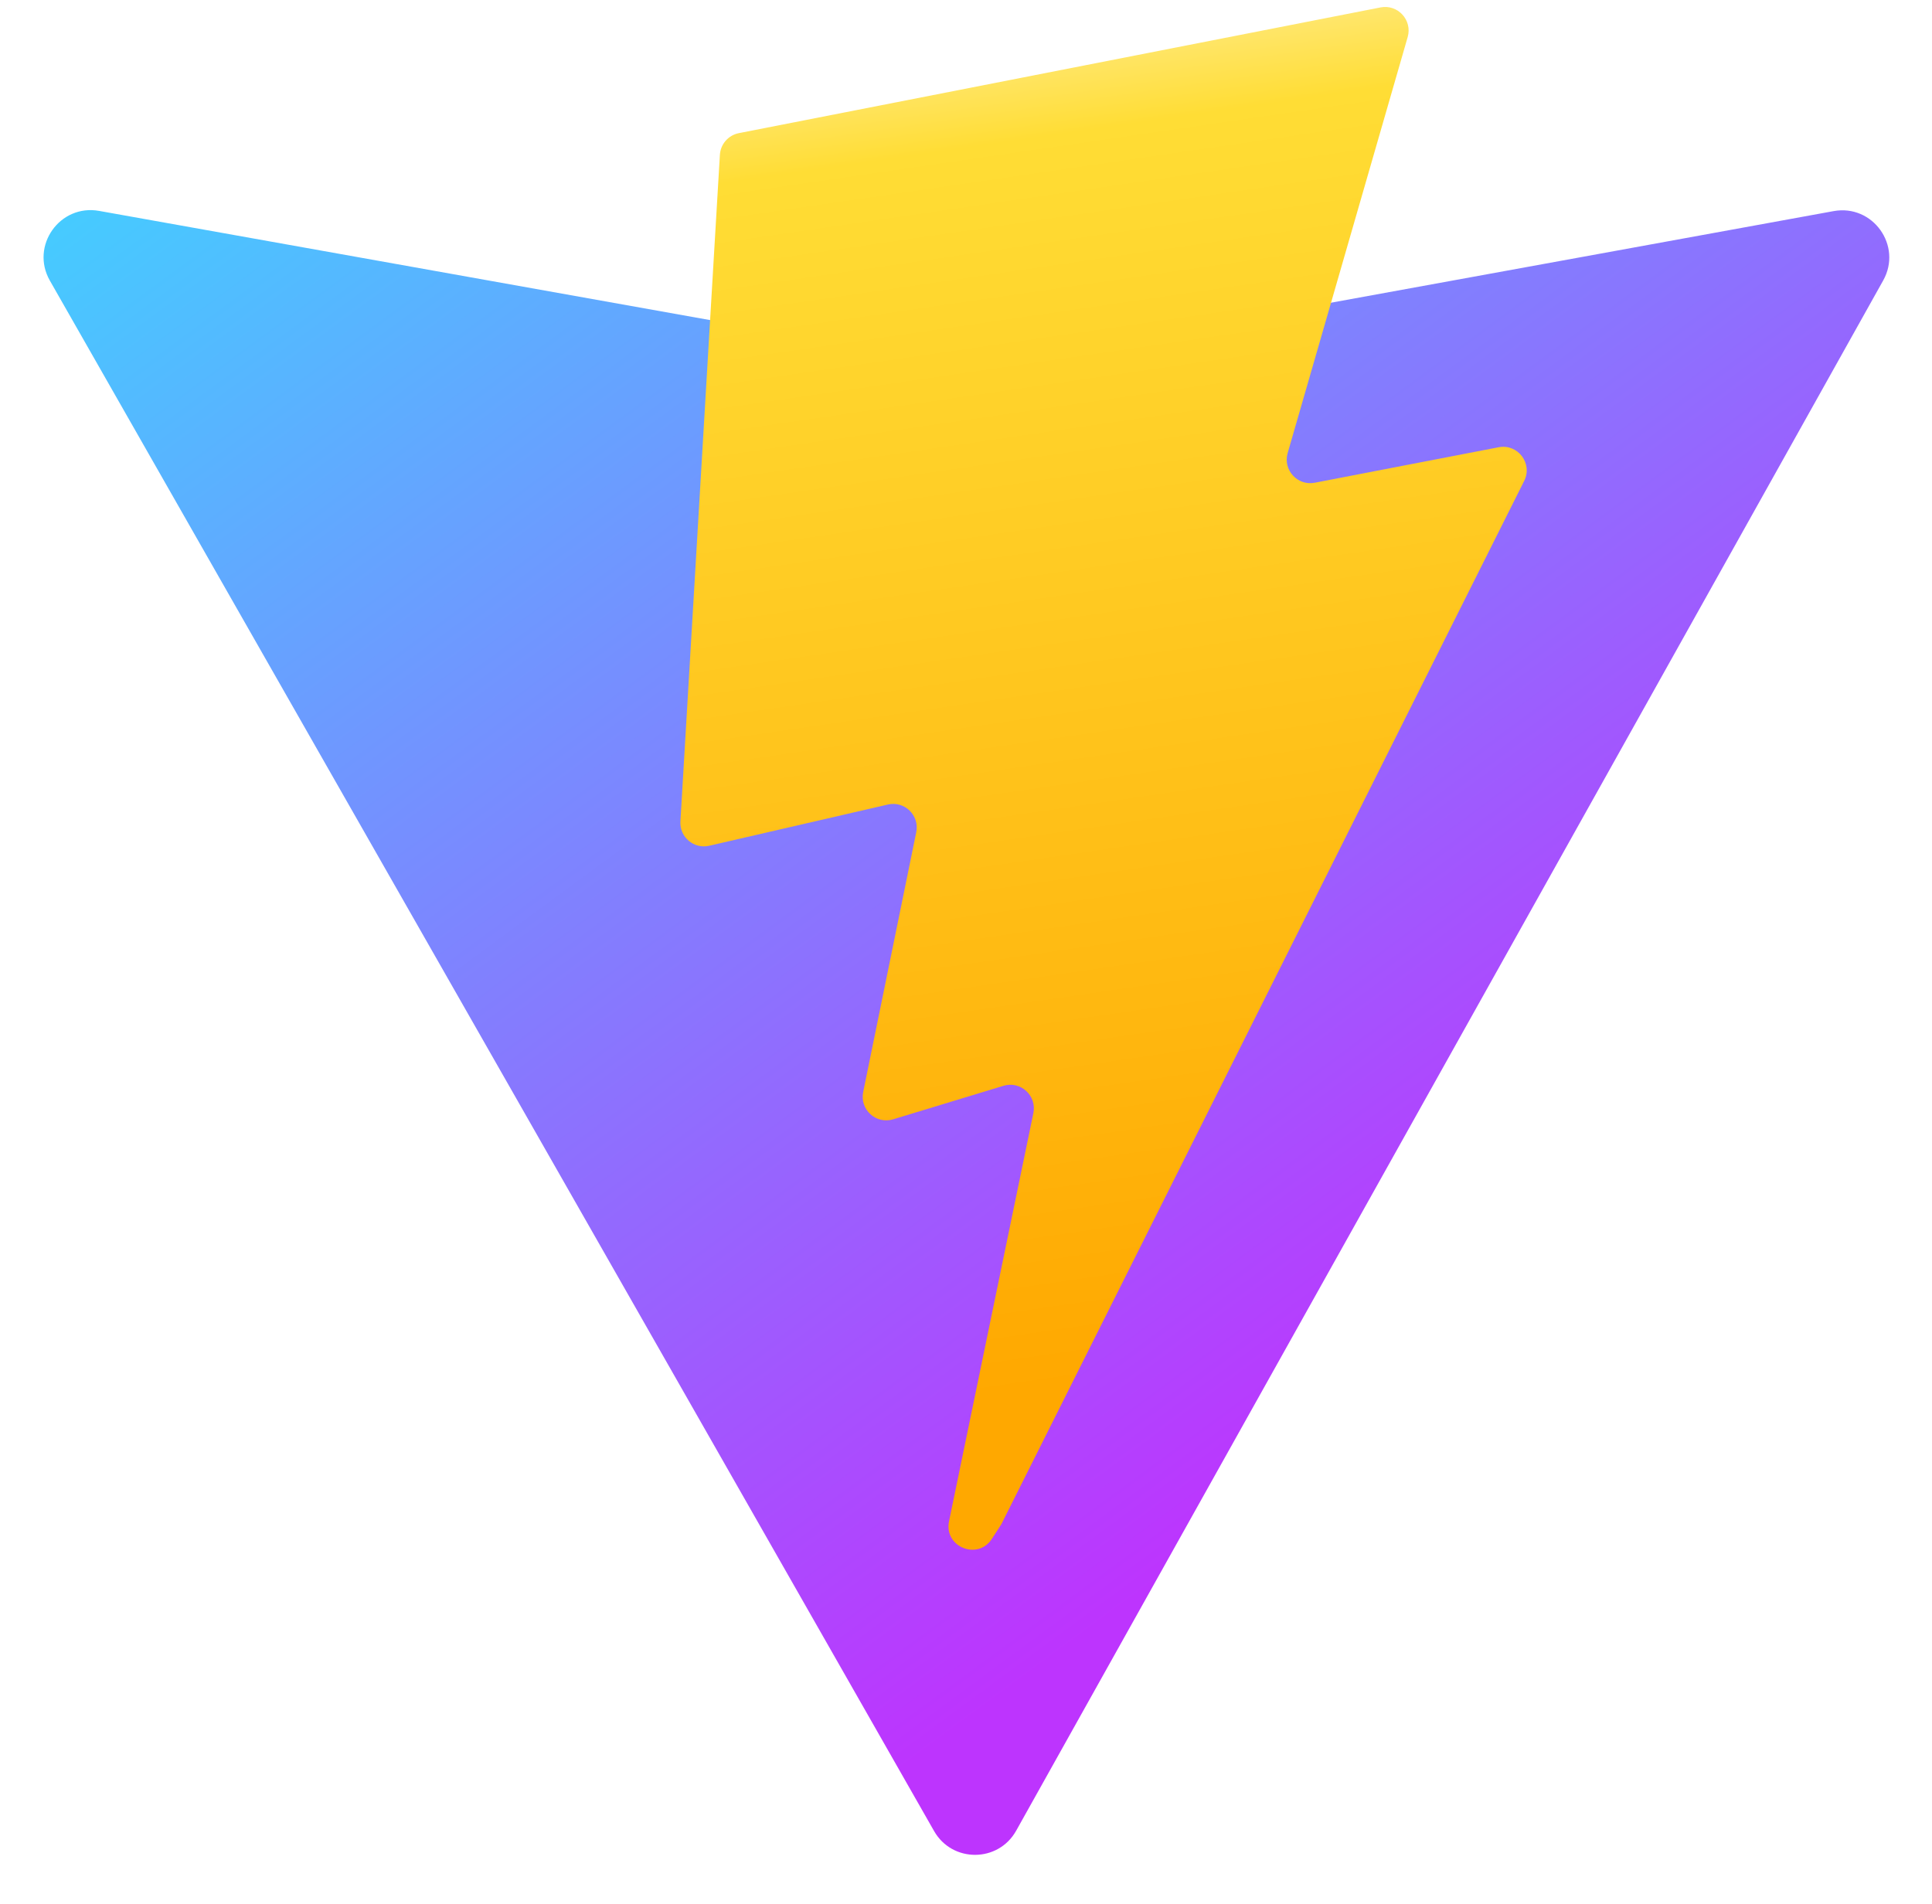
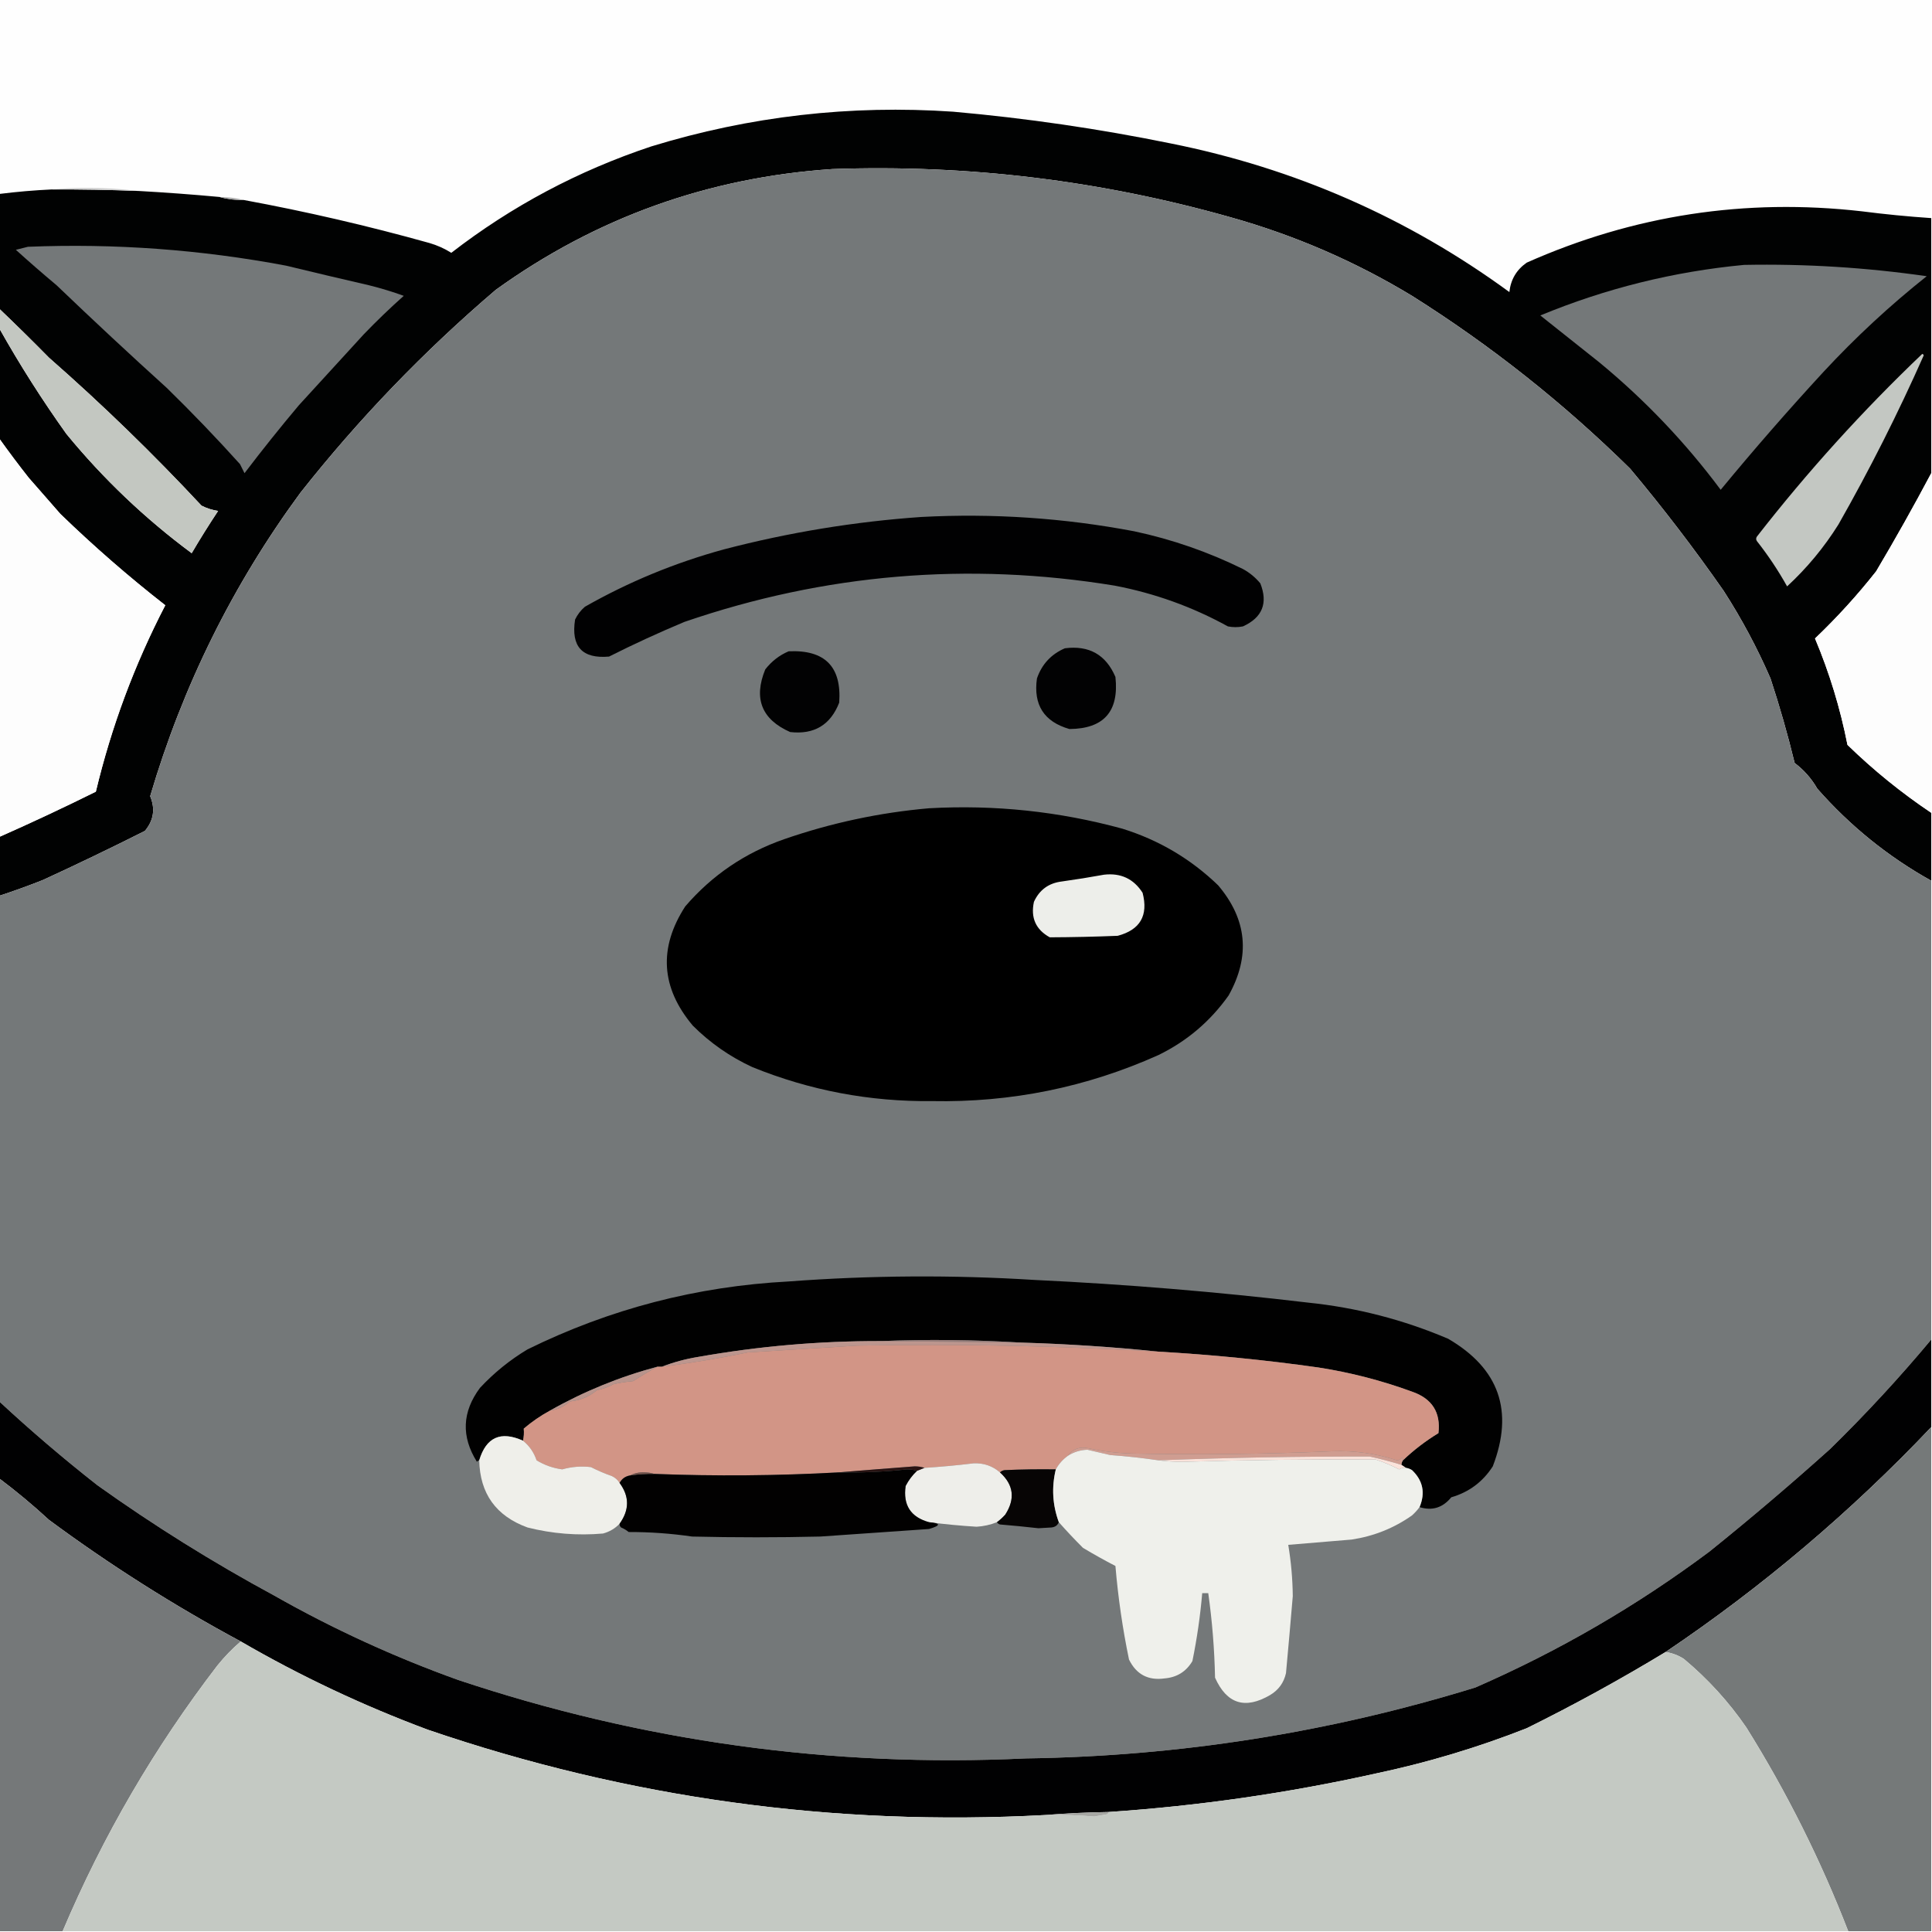
- <svg xmlns="http://www.w3.org/2000/svg" width="410" height="404" viewBox="0 0 410 404" fill="none">
-   <path d="M399.641 59.525L215.643 388.545C211.844 395.338 202.084 395.378 198.228 388.618L10.582 59.556C6.381 52.19 12.68 43.267 21.028 44.759L205.223 77.682C206.398 77.892 207.601 77.89 208.776 77.676L389.119 44.806C397.439 43.289 403.768 52.143 399.641 59.525Z" fill="url(#paint0_linear)" />
-   <path d="M292.965 1.574L156.801 28.255C154.563 28.694 152.906 30.59 152.771 32.866L144.395 174.33C144.198 177.662 147.258 180.248 150.51 179.498L188.42 170.749C191.967 169.931 195.172 173.055 194.443 176.622L183.18 231.775C182.422 235.487 185.907 238.661 189.532 237.56L212.947 230.446C216.577 229.344 220.065 232.527 219.297 236.242L201.398 322.875C200.278 328.294 207.486 331.249 210.492 326.603L212.5 323.5L323.454 102.072C325.312 98.365 322.108 94.137 318.036 94.923L279.014 102.454C275.347 103.161 272.227 99.746 273.262 96.158L298.731 7.867C299.767 4.273 296.636 0.855 292.965 1.574Z" fill="url(#paint1_linear)" />
-   <defs>
-     <linearGradient id="paint0_linear" x1="6" y1="33" x2="235" y2="344" gradientUnits="userSpaceOnUse">
-       <stop stop-color="#41D1FF" />
-       <stop offset="1" stop-color="#BD34FE" />
-     </linearGradient>
-     <linearGradient id="paint1_linear" x1="194.651" y1="8.818" x2="236.076" y2="292.989" gradientUnits="userSpaceOnUse">
-       <stop stop-color="#FFEA83" />
-       <stop offset="0.083" stop-color="#FFDD35" />
-       <stop offset="1" stop-color="#FFA800" />
-     </linearGradient>
-   </defs>
+ <svg xmlns="http://www.w3.org/2000/svg" version="1.1" width="1280px" height="1280px" style="shape-rendering:geometricPrecision; text-rendering:geometricPrecision; image-rendering:optimizeQuality; fill-rule:evenodd; clip-rule:evenodd">
+   <g>
+     <path style="opacity:1" fill="#fefefe" d="M -0.5,-0.5 C 426.167,-0.5 852.833,-0.5 1279.5,-0.5C 1279.5,47.833 1279.5,96.167 1279.5,144.5C 1264.13,143.463 1248.8,141.963 1233.5,140C 1156.3,131.201 1082.3,142.534 1011.5,174C 1004.71,178.74 1000.88,185.24 1000,193.5C 932.741,144.307 857.908,111.474 775.5,95C 727.91,85.297 679.91,78.297 631.5,74C 563.349,69.344 496.682,77.01 431.5,97C 383.08,113.119 338.913,136.619 299,167.5C 294.493,164.664 289.66,162.498 284.5,161C 243.905,149.648 202.905,140.148 161.5,132.5C 156.384,131.194 151.051,130.527 145.5,130.5C 127.526,128.835 109.526,127.502 91.5,126.5C 79.866,125.05 68.033,124.383 56,124.5C 48.659,124.5 41.492,124.834 34.5,125.5C 22.791,126.038 11.124,127.038 -0.5,128.5C -0.5,85.5 -0.5,42.5 -0.5,-0.5 Z" />
+   </g>
+   <g>
+     <path style="opacity:1" fill="#010202" d="M 1279.5,144.5 C 1279.5,200.833 1279.5,257.167 1279.5,313.5C 1267.87,335.428 1255.7,357.095 1243,378.5C 1230.61,394.231 1217.11,409.065 1202.5,423C 1212.06,445.75 1219.23,469.25 1224,493.5C 1241.23,510.252 1259.73,525.252 1279.5,538.5C 1279.5,553.5 1279.5,568.5 1279.5,583.5C 1250.97,567.609 1225.8,547.276 1204,522.5C 1200.16,515.813 1195.16,510.147 1189,505.5C 1184.43,486.658 1179.09,467.991 1173,449.5C 1164.24,429.308 1153.9,409.975 1142,391.5C 1122.55,363.6 1101.88,336.6 1080,310.5C 1035.91,267.065 987.744,228.898 935.5,196C 897.946,173.251 857.946,155.918 815.5,144C 729.181,119.544 641.181,108.877 551.5,112C 469.26,117.518 394.926,144.184 328.5,192C 280.905,232.595 237.738,277.428 199,326.5C 154.18,387.476 121.013,454.476 99.5,527.5C 102.997,535.867 101.83,543.534 96,550.5C 73.791,561.686 51.291,572.519 28.5,583C 18.908,586.807 9.242,590.307 -0.5,593.5C -0.5,580.5 -0.5,567.5 -0.5,554.5C 21.032,544.979 42.365,534.979 63.5,524.5C 73.803,481.421 89.136,440.255 109.5,401C 85.337,382.139 62.171,361.972 40,340.5C 33,332.5 26,324.5 19,316.5C 12.252,307.932 5.752,299.266 -0.5,290.5C -0.5,266.167 -0.5,241.833 -0.5,217.5C 13.06,241.615 27.893,264.948 44,287.5C 68.402,317.234 96.069,343.568 127,366.5C 132.583,356.998 138.416,347.665 144.5,338.5C 140.63,337.926 136.964,336.759 133.5,335C 101.461,300.627 67.794,267.96 32.5,237C 21.578,225.91 10.578,215.077 -0.5,204.5C -0.5,179.167 -0.5,153.833 -0.5,128.5C 11.124,127.038 22.791,126.038 34.5,125.5C 53.509,125.427 72.509,125.76 91.5,126.5C 109.526,127.502 127.526,128.835 145.5,130.5C 150.598,131.957 155.931,132.624 161.5,132.5C 202.905,140.148 243.905,149.648 284.5,161C 289.66,162.498 294.493,164.664 299,167.5C 338.913,136.619 383.08,113.119 431.5,97C 496.682,77.01 563.349,69.344 631.5,74C 679.91,78.297 727.91,85.297 775.5,95C 857.908,111.474 932.741,144.307 1000,193.5C 1000.88,185.24 1004.71,178.74 1011.5,174C 1082.3,142.534 1156.3,131.201 1233.5,140C 1248.8,141.963 1264.13,143.463 1279.5,144.5 Z" />
+   </g>
+   <g>
+     <path style="opacity:1" fill="#747879" d="M 1279.5,583.5 C 1279.5,684.833 1279.5,786.167 1279.5,887.5C 1258.5,912.672 1236.17,936.839 1212.5,960C 1186.42,983.417 1159.75,1006.08 1132.5,1028C 1084.47,1063.86 1032.81,1093.86 977.5,1118C 880.484,1147.91 781.151,1163.57 679.5,1165C 550.854,1171.09 425.52,1153.75 303.5,1113C 261.105,1097.77 220.438,1079.11 181.5,1057C 140.905,1035.04 101.905,1010.71 64.5,984C 42.078,966.414 20.412,947.914 -0.5,928.5C -0.5,816.833 -0.5,705.167 -0.5,593.5C 9.242,590.307 18.908,586.807 28.5,583C 51.291,572.519 73.791,561.686 96,550.5C 101.83,543.534 102.997,535.867 99.5,527.5C 121.013,454.476 154.18,387.476 199,326.5C 237.738,277.428 280.905,232.595 328.5,192C 394.926,144.184 469.26,117.518 551.5,112C 641.181,108.877 729.181,119.544 815.5,144C 857.946,155.918 897.946,173.251 935.5,196C 987.744,228.898 1035.91,267.065 1080,310.5C 1101.88,336.6 1122.55,363.6 1142,391.5C 1153.9,409.975 1164.24,429.308 1173,449.5C 1179.09,467.991 1184.43,486.658 1189,505.5C 1195.16,510.147 1200.16,515.813 1204,522.5C 1225.8,547.276 1250.97,567.609 1279.5,583.5 Z" />
+   </g>
+   <g>
+     <path style="opacity:1" fill="#d0d0d0" d="M 34.5,125.5 C 41.492,124.834 48.659,124.5 56,124.5C 68.033,124.383 79.866,125.05 91.5,126.5C 72.509,125.76 53.509,125.427 34.5,125.5 Z" />
+   </g>
+   <g>
+     <path style="opacity:1" fill="#aaaaaa" d="M 145.5,130.5 C 151.051,130.527 156.384,131.194 161.5,132.5C 155.931,132.624 150.598,131.957 145.5,130.5 Z" />
+   </g>
+   <g>
+     <path style="opacity:1" fill="#747879" d="M 18.5,163.5 C 76.004,161.185 133.004,165.351 189.5,176C 207.816,180.441 226.149,184.774 244.5,189C 252.346,190.95 260.013,193.284 267.5,196C 258.363,204.136 249.53,212.636 241,221.5C 226.667,237.167 212.333,252.833 198,268.5C 185.62,283.211 173.62,298.211 162,313.5C 161,311.5 160,309.5 159,307.5C 143.409,290.187 127.243,273.354 110.5,257C 85.839,234.672 61.506,212.006 37.5,189C 28.327,181.324 19.327,173.491 10.5,165.5C 13.306,164.832 15.972,164.166 18.5,163.5 Z" />
+   </g>
+   <g>
+     <path style="opacity:1" fill="#747879" d="M 1155.5,175.5 C 1196.05,174.717 1236.38,177.217 1276.5,183C 1252.16,202.329 1229.33,223.496 1208,246.5C 1184.59,271.908 1161.92,297.908 1140,324.5C 1116.65,293.147 1089.82,264.981 1059.5,240C 1046.5,229.667 1033.5,219.333 1020.5,209C 1063.85,191.078 1108.85,179.912 1155.5,175.5 Z" />
+   </g>
+   <g>
+     <path style="opacity:1" fill="#c3c7c1" d="M -0.5,204.5 C 10.578,215.077 21.578,225.91 32.5,237C 67.794,267.96 101.461,300.627 133.5,335C 136.964,336.759 140.63,337.926 144.5,338.5C 138.416,347.665 132.583,356.998 127,366.5C 96.069,343.568 68.402,317.234 44,287.5C 27.893,264.948 13.06,241.615 -0.5,217.5C -0.5,213.167 -0.5,208.833 -0.5,204.5 Z" />
+   </g>
+   <g>
+     <path style="opacity:1" fill="#c3c7c2" d="M 1273.5,234.5 C 1274.04,234.56 1274.38,234.893 1274.5,235.5C 1257.53,273.766 1238.7,311.099 1218,347.5C 1208.49,362.675 1197.16,376.341 1184,388.5C 1178.12,377.956 1171.45,367.956 1164,358.5C 1163.33,357.5 1163.33,356.5 1164,355.5C 1197.44,312.555 1233.94,272.222 1273.5,234.5 Z" />
+   </g>
+   <g>
+     <path style="opacity:1" fill="#fdfdfd" d="M -0.5,290.5 C 5.752,299.266 12.252,307.932 19,316.5C 26,324.5 33,332.5 40,340.5C 62.171,361.972 85.337,382.139 109.5,401C 89.136,440.255 73.803,481.421 63.5,524.5C 42.365,534.979 21.032,544.979 -0.5,554.5C -0.5,466.5 -0.5,378.5 -0.5,290.5 Z" />
+   </g>
+   <g>
+     <path style="opacity:1" fill="#fdfdfd" d="M 1279.5,313.5 C 1279.5,388.5 1279.5,463.5 1279.5,538.5C 1259.73,525.252 1241.23,510.252 1224,493.5C 1219.23,469.25 1212.06,445.75 1202.5,423C 1217.11,409.065 1230.61,394.231 1243,378.5C 1255.7,357.095 1267.87,335.428 1279.5,313.5 Z" />
+   </g>
+   <g>
+     <path style="opacity:1" fill="#010102" d="M 610.5,342.5 C 657.902,339.995 704.902,343.162 751.5,352C 776.606,357.368 800.606,365.701 823.5,377C 827.916,379.412 831.749,382.578 835,386.5C 840.176,399.641 836.342,409.141 823.5,415C 820.167,415.667 816.833,415.667 813.5,415C 789.993,402.052 764.993,393.052 738.5,388C 641.435,372.117 546.435,380.117 453.5,412C 436.51,419.101 419.844,426.768 403.5,435C 385.729,436.556 378.229,428.389 381,410.5C 382.561,407.217 384.727,404.383 387.5,402C 416.426,385.55 447.093,372.884 479.5,364C 522.641,352.733 566.307,345.567 610.5,342.5 Z" />
+   </g>
+   <g>
+     <path style="opacity:1" fill="#020203" d="M 705.5,429.5 C 721.557,427.44 732.723,433.773 739,448.5C 741.48,471.347 731.314,482.847 708.5,483C 691.691,478.165 684.524,466.998 687,449.5C 690.229,440.105 696.395,433.438 705.5,429.5 Z" />
+   </g>
+   <g>
+     <path style="opacity:1" fill="#020203" d="M 522.5,431.5 C 546.533,430.395 557.7,441.729 556,465.5C 550.239,480.302 539.406,486.802 523.5,485C 504.606,476.641 499.106,462.808 507,443.5C 511.233,438.077 516.4,434.077 522.5,431.5 Z" />
+   </g>
+   <g>
+     <path style="opacity:1" fill="#000000" d="M 615.5,535.5 C 658.942,533.064 701.609,537.564 743.5,549C 767.687,556.505 788.853,569.005 807,586.5C 826.212,609.101 828.545,633.434 814,659.5C 801.881,676.616 786.381,689.783 767.5,699C 719.894,720.355 669.894,730.522 617.5,729.5C 576.277,729.964 536.61,722.464 498.5,707C 483.709,700.186 470.542,691.019 459,679.5C 437.856,654.349 436.19,628.015 454,600.5C 471.756,579.856 493.59,565.023 519.5,556C 550.754,545.185 582.754,538.351 615.5,535.5 Z" />
+   </g>
+   <g>
+     <path style="opacity:1" fill="#edeeea" d="M 731.5,579.5 C 742.584,578.24 751.084,582.24 757,591.5C 760.9,606.542 755.4,616.042 740.5,620C 725.492,620.605 710.492,620.938 695.5,621C 686.228,615.88 682.728,608.047 685,597.5C 688.619,589.553 694.786,585.053 703.5,584C 713.005,582.673 722.339,581.173 731.5,579.5 Z" />
+   </g>
+   <g>
+     <path style="opacity:1" fill="#010101" d="M 940.5,998.5 C 944.418,989.103 942.751,980.937 935.5,974C 934.255,973.209 932.922,972.709 931.5,972.5C 930.5,971.833 929.5,971.167 928.5,970.5C 928.557,969.391 928.89,968.391 929.5,967.5C 936.673,960.661 944.506,954.661 953,949.5C 954.623,935.757 948.79,926.59 935.5,922C 915.392,914.633 894.725,909.3 873.5,906C 838.295,901.016 802.962,897.516 767.5,895.5C 737.391,892.388 707.057,890.388 676.5,889.5C 645.511,887.607 614.511,887.274 583.5,888.5C 542.841,888.399 502.507,891.899 462.5,899C 454.139,900.363 446.139,902.529 438.5,905.5C 437.5,905.5 436.5,905.5 435.5,905.5C 410.454,912.203 386.787,921.869 364.5,934.5C 358.261,937.872 352.428,941.872 347,946.5C 347.257,949.343 347.09,952.01 346.5,954.5C 331.751,947.851 322.084,952.185 317.5,967.5C 316.883,967.611 316.383,967.944 316,968.5C 305.483,951.764 306.149,935.431 318,919.5C 327.342,909.484 337.842,900.984 349.5,894C 403.955,867.191 461.621,852.191 522.5,849C 576.805,844.929 631.138,844.595 685.5,848C 746.02,850.87 806.354,855.87 866.5,863C 898.759,866.316 929.759,874.316 959.5,887C 993.264,906.714 1003.1,934.88 989,971.5C 982.397,981.769 973.231,988.602 961.5,992C 955.848,998.942 948.848,1001.11 940.5,998.5 Z" />
+   </g>
+   <g>
+     <path style="opacity:1" fill="#977e7b" d="M 583.5,888.5 C 614.511,887.274 645.511,887.607 676.5,889.5C 645.501,889.125 614.501,888.792 583.5,888.5 Z" />
+   </g>
+   <g>
+     <path style="opacity:1" fill="#bd968e" d="M 583.5,888.5 C 614.501,888.792 645.501,889.125 676.5,889.5C 707.057,890.388 737.391,892.388 767.5,895.5C 701.059,891.619 634.559,890.286 568,891.5C 543.838,892.979 519.671,894.479 495.5,896C 476.589,899.919 457.589,903.086 438.5,905.5C 446.139,902.529 454.139,900.363 462.5,899C 502.507,891.899 542.841,888.399 583.5,888.5 Z" />
+   </g>
+   <g>
+     <path style="opacity:1" fill="#010102" d="M 1279.5,887.5 C 1279.5,906.833 1279.5,926.167 1279.5,945.5C 1226.07,1001.81 1167.4,1051.47 1103.5,1094.5C 1073.66,1112.59 1042.99,1129.43 1011.5,1145C 979.046,1157.78 945.712,1167.78 911.5,1175C 853.151,1187.98 794.151,1196.48 734.5,1200.5C 720.323,1200.72 706.323,1201.39 692.5,1202.5C 552.312,1210.12 415.978,1191.28 283.5,1146C 240.446,1129.97 199.112,1110.47 159.5,1087.5C 115.269,1063.71 72.936,1036.88 32.5,1007C 21.919,997.245 10.919,988.079 -0.5,979.5C -0.5,962.5 -0.5,945.5 -0.5,928.5C 20.412,947.914 42.078,966.414 64.5,984C 101.905,1010.71 140.905,1035.04 181.5,1057C 220.438,1079.11 261.105,1097.77 303.5,1113C 425.52,1153.75 550.854,1171.09 679.5,1165C 781.151,1163.57 880.484,1147.91 977.5,1118C 1032.81,1093.86 1084.47,1063.86 1132.5,1028C 1159.75,1006.08 1186.42,983.417 1212.5,960C 1236.17,936.839 1258.5,912.672 1279.5,887.5 Z" />
+   </g>
+   <g>
+     <path style="opacity:1" fill="#d29586" d="M 767.5,895.5 C 802.962,897.516 838.295,901.016 873.5,906C 894.725,909.3 915.392,914.633 935.5,922C 948.79,926.59 954.623,935.757 953,949.5C 944.506,954.661 936.673,960.661 929.5,967.5C 929.631,966.761 929.464,966.094 929,965.5C 928.196,966.804 927.029,967.471 925.5,967.5C 911.729,963.007 897.562,961.007 883,961.5C 838.518,963.425 794.018,963.925 749.5,963C 739.785,962.683 730.285,961.516 721,959.5C 715.227,958.322 710.727,959.989 707.5,964.5C 704.139,966.895 701.472,969.895 699.5,973.5C 688.162,973.333 676.828,973.5 665.5,974C 664.263,974.232 663.263,974.732 662.5,975.5C 657.545,971.198 651.711,969.198 645,969.5C 634.143,970.816 623.309,971.816 612.5,972.5C 610.527,971.837 608.361,971.504 606,971.5C 589.008,972.781 572.175,974.114 555.5,975.5C 514.853,977.738 474.187,978.071 433.5,976.5C 431.527,975.837 429.361,975.504 427,975.5C 423.523,975.328 420.356,975.994 417.5,977.5C 414.281,978.069 411.948,979.736 410.5,982.5C 409.326,980.559 407.659,979.059 405.5,978C 400.677,976.299 396.01,974.299 391.5,972C 385.07,971.23 378.737,971.73 372.5,973.5C 366.38,972.683 360.713,970.683 355.5,967.5C 353.709,962.224 350.709,957.891 346.5,954.5C 347.09,952.01 347.257,949.343 347,946.5C 352.428,941.872 358.261,937.872 364.5,934.5C 369.461,933.853 373.794,931.853 377.5,928.5C 384.336,927.837 390.336,925.337 395.5,921C 399.385,920.261 403.052,918.927 406.5,917C 410.795,916.088 415.128,915.421 419.5,915C 424.793,911.544 430.126,908.377 435.5,905.5C 436.5,905.5 437.5,905.5 438.5,905.5C 457.589,903.086 476.589,899.919 495.5,896C 519.671,894.479 543.838,892.979 568,891.5C 634.559,890.286 701.059,891.619 767.5,895.5 Z" />
+   </g>
+   <g>
+     <path style="opacity:1" fill="#b8948c" d="M 435.5,905.5 C 430.126,908.377 424.793,911.544 419.5,915C 415.128,915.421 410.795,916.088 406.5,917C 403.052,918.927 399.385,920.261 395.5,921C 390.336,925.337 384.336,927.837 377.5,928.5C 373.794,931.853 369.461,933.853 364.5,934.5C 386.787,921.869 410.454,912.203 435.5,905.5 Z" />
+   </g>
+   <g>
+     <path style="opacity:1" fill="#efefea" d="M 346.5,954.5 C 350.709,957.891 353.709,962.224 355.5,967.5C 360.713,970.683 366.38,972.683 372.5,973.5C 378.737,971.73 385.07,971.23 391.5,972C 396.01,974.299 400.677,976.299 405.5,978C 407.659,979.059 409.326,980.559 410.5,982.5C 417.068,991.361 417.068,1000.36 410.5,1009.5C 407.489,1012.68 403.822,1014.84 399.5,1016C 382.585,1017.47 365.918,1016.14 349.5,1012C 328.634,1004.41 317.967,989.58 317.5,967.5C 322.084,952.185 331.751,947.851 346.5,954.5 Z" />
+   </g>
+   <g>
+     <path style="opacity:1" fill="#757979" d="M 1279.5,945.5 C 1279.5,1056.83 1279.5,1168.17 1279.5,1279.5C 1261.17,1279.5 1242.83,1279.5 1224.5,1279.5C 1206.25,1232.33 1183.75,1187.33 1157,1144.5C 1145.27,1127.43 1131.43,1112.27 1115.5,1099C 1111.83,1096.67 1107.83,1095.17 1103.5,1094.5C 1167.4,1051.47 1226.07,1001.81 1279.5,945.5 Z" />
+   </g>
+   <g>
+     <path style="opacity:1" fill="#cf9d91" d="M 929.5,967.5 C 928.89,968.391 928.557,969.391 928.5,970.5C 921.651,968.389 914.651,966.555 907.5,965C 860.818,964.889 814.151,965.723 767.5,967.5C 757.024,965.964 746.358,964.798 735.5,964C 730.483,962.82 725.483,961.653 720.5,960.5C 715.745,960.642 711.412,961.975 707.5,964.5C 710.727,959.989 715.227,958.322 721,959.5C 730.285,961.516 739.785,962.683 749.5,963C 794.018,963.925 838.518,963.425 883,961.5C 897.562,961.007 911.729,963.007 925.5,967.5C 927.029,967.471 928.196,966.804 929,965.5C 929.464,966.094 929.631,966.761 929.5,967.5 Z" />
+   </g>
+   <g>
+     <path style="opacity:1" fill="#fbe3db" d="M 928.5,970.5 C 929.5,971.167 930.5,971.833 931.5,972.5C 929.856,972.286 928.356,972.62 927,973.5C 922.107,970.968 916.94,968.801 911.5,967C 868.827,966.73 826.161,967.23 783.5,968.5C 777.989,968.499 772.656,968.166 767.5,967.5C 814.151,965.723 860.818,964.889 907.5,965C 914.651,966.555 921.651,968.389 928.5,970.5 Z" />
+   </g>
+   <g>
+     <path style="opacity:1" fill="#eeeeea" d="M 662.5,975.5 C 671.581,983.682 672.748,993.016 666,1003.5C 664.27,1005.4 662.437,1007.07 660.5,1008.5C 656.17,1010.22 651.67,1011.22 647,1011.5C 636.451,1010.85 625.951,1009.85 615.5,1008.5C 603.342,1005.15 598.175,997.151 600,984.5C 601.919,980.746 604.419,977.412 607.5,974.5C 609.167,973.833 610.833,973.167 612.5,972.5C 623.309,971.816 634.143,970.816 645,969.5C 651.711,969.198 657.545,971.198 662.5,975.5 Z" />
+   </g>
+   <g>
+     <path style="opacity:1" fill="#291312" d="M 612.5,972.5 C 610.833,973.167 609.167,973.833 607.5,974.5C 605.527,973.837 603.361,973.504 601,973.5C 585.877,975.119 570.71,975.786 555.5,975.5C 572.175,974.114 589.008,972.781 606,971.5C 608.361,971.504 610.527,971.837 612.5,972.5 Z" />
+   </g>
+   <g>
+     <path style="opacity:1" fill="#020101" d="M 607.5,974.5 C 604.419,977.412 601.919,980.746 600,984.5C 598.175,997.151 603.342,1005.15 615.5,1008.5C 623.394,1009.16 623.394,1010.66 615.5,1013C 591.499,1014.67 567.499,1016.33 543.5,1018C 515.167,1018.67 486.833,1018.67 458.5,1018C 444.605,1015.97 430.605,1014.97 416.5,1015C 414.999,1013.75 413.332,1012.75 411.5,1012C 410.748,1011.33 410.414,1010.5 410.5,1009.5C 417.068,1000.36 417.068,991.361 410.5,982.5C 411.948,979.736 414.281,978.069 417.5,977.5C 422.797,976.725 428.13,976.392 433.5,976.5C 474.187,978.071 514.853,977.738 555.5,975.5C 570.71,975.786 585.877,975.119 601,973.5C 603.361,973.504 605.527,973.837 607.5,974.5 Z" />
+   </g>
+   <g>
+     <path style="opacity:1" fill="#6f4f47" d="M 433.5,976.5 C 428.13,976.392 422.797,976.725 417.5,977.5C 420.356,975.994 423.523,975.328 427,975.5C 429.361,975.504 431.527,975.837 433.5,976.5 Z" />
+   </g>
+   <g>
+     <path style="opacity:1" fill="#070505" d="M 699.5,973.5 C 696.624,985.365 697.291,997.031 701.5,1008.5C 700.64,1010.61 698.973,1011.78 696.5,1012C 693.667,1012.17 690.833,1012.33 688,1012.5C 679.52,1011.54 671.02,1010.7 662.5,1010C 661.584,1009.72 660.918,1009.22 660.5,1008.5C 662.437,1007.07 664.27,1005.4 666,1003.5C 672.748,993.016 671.581,983.682 662.5,975.5C 663.263,974.732 664.263,974.232 665.5,974C 676.828,973.5 688.162,973.333 699.5,973.5 Z" />
+   </g>
+   <g>
+     <path style="opacity:1" fill="#757879" d="M -0.5,979.5 C 10.919,988.079 21.919,997.245 32.5,1007C 72.936,1036.88 115.269,1063.71 159.5,1087.5C 153.892,1092.28 148.725,1097.61 144,1103.5C 102.391,1157.7 68.224,1216.37 41.5,1279.5C 27.5,1279.5 13.5,1279.5 -0.5,1279.5C -0.5,1179.5 -0.5,1079.5 -0.5,979.5 Z" />
+   </g>
+   <g>
+     <path style="opacity:1" fill="#eff0eb" d="M 767.5,967.5 C 772.656,968.166 777.989,968.499 783.5,968.5C 826.161,967.23 868.827,966.73 911.5,967C 916.94,968.801 922.107,970.968 927,973.5C 928.356,972.62 929.856,972.286 931.5,972.5C 932.922,972.709 934.255,973.209 935.5,974C 942.751,980.937 944.418,989.103 940.5,998.5C 939.069,1000.44 937.402,1002.27 935.5,1004C 923.528,1012.44 910.195,1017.77 895.5,1020C 881.496,1021.21 867.496,1022.38 853.5,1023.5C 855.376,1034.73 856.376,1046.06 856.5,1057.5C 855.069,1074.49 853.569,1091.49 852,1108.5C 850.583,1114.83 847.083,1119.67 841.5,1123C 824.92,1132.72 812.753,1128.89 805,1111.5C 804.612,1092.73 803.112,1074.06 800.5,1055.5C 799.167,1055.5 797.833,1055.5 796.5,1055.5C 795.201,1070.63 793.034,1085.63 790,1100.5C 785.903,1107.47 779.736,1111.31 771.5,1112C 760.674,1113.5 752.84,1109.34 748,1099.5C 743.764,1079.05 740.764,1058.38 739,1037.5C 731.726,1033.73 724.559,1029.73 717.5,1025.5C 711.91,1019.91 706.576,1014.24 701.5,1008.5C 697.291,997.031 696.624,985.365 699.5,973.5C 701.472,969.895 704.139,966.895 707.5,964.5C 711.412,961.975 715.745,960.642 720.5,960.5C 725.483,961.653 730.483,962.82 735.5,964C 746.358,964.798 757.024,965.964 767.5,967.5 Z" />
+   </g>
+   <g>
+     <path style="opacity:1" fill="#c4c9c3" d="M 159.5,1087.5 C 199.112,1110.47 240.446,1129.97 283.5,1146C 415.978,1191.28 552.312,1210.12 692.5,1202.5C 703.362,1202.22 714.195,1202.56 725,1203.5C 727.824,1202.95 730.657,1202.45 733.5,1202C 734.056,1201.62 734.389,1201.12 734.5,1200.5C 794.151,1196.48 853.151,1187.98 911.5,1175C 945.712,1167.78 979.046,1157.78 1011.5,1145C 1042.99,1129.43 1073.66,1112.59 1103.5,1094.5C 1107.83,1095.17 1111.83,1096.67 1115.5,1099C 1131.43,1112.27 1145.27,1127.43 1157,1144.5C 1183.75,1187.33 1206.25,1232.33 1224.5,1279.5C 830.167,1279.5 435.833,1279.5 41.5,1279.5C 68.224,1216.37 102.391,1157.7 144,1103.5C 148.725,1097.61 153.892,1092.28 159.5,1087.5 Z" />
+   </g>
+   <g>
+     <path style="opacity:1" fill="#a6a7a3" d="M 734.5,1200.5 C 734.389,1201.12 734.056,1201.62 733.5,1202C 730.657,1202.45 727.824,1202.95 725,1203.5C 714.195,1202.56 703.362,1202.22 692.5,1202.5C 706.323,1201.39 720.323,1200.72 734.5,1200.5 Z" />
+   </g>
</svg>
